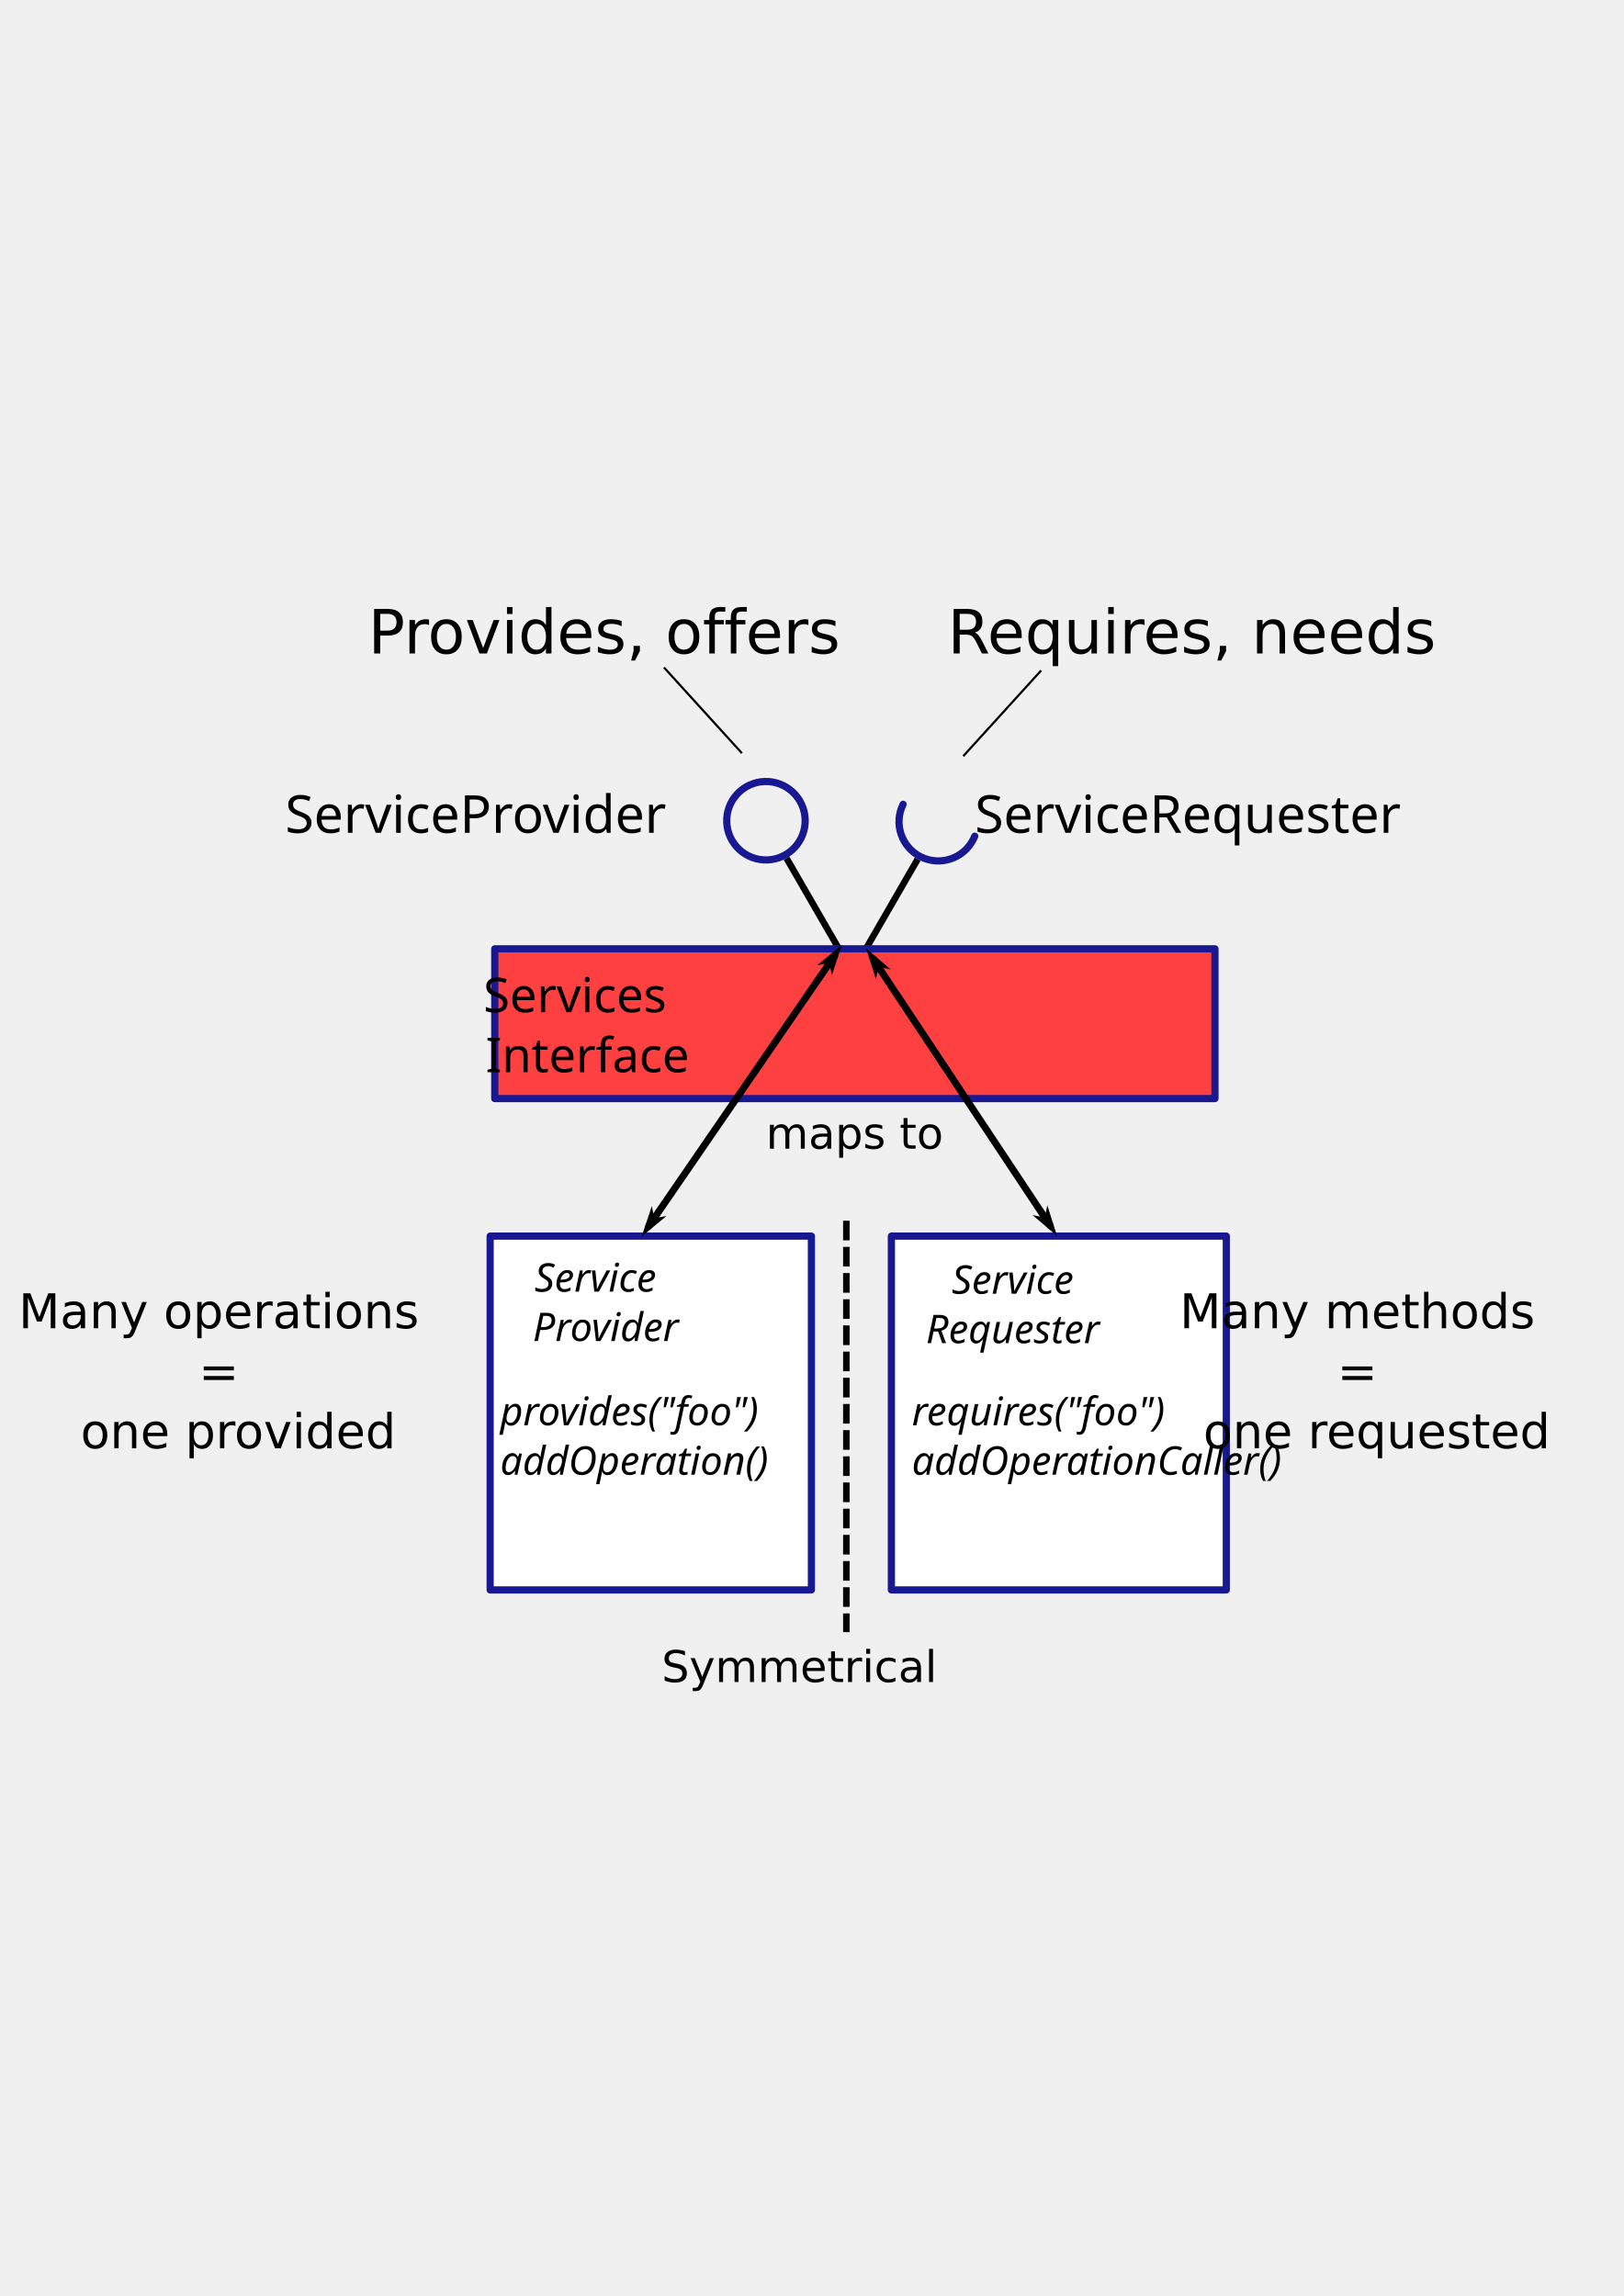
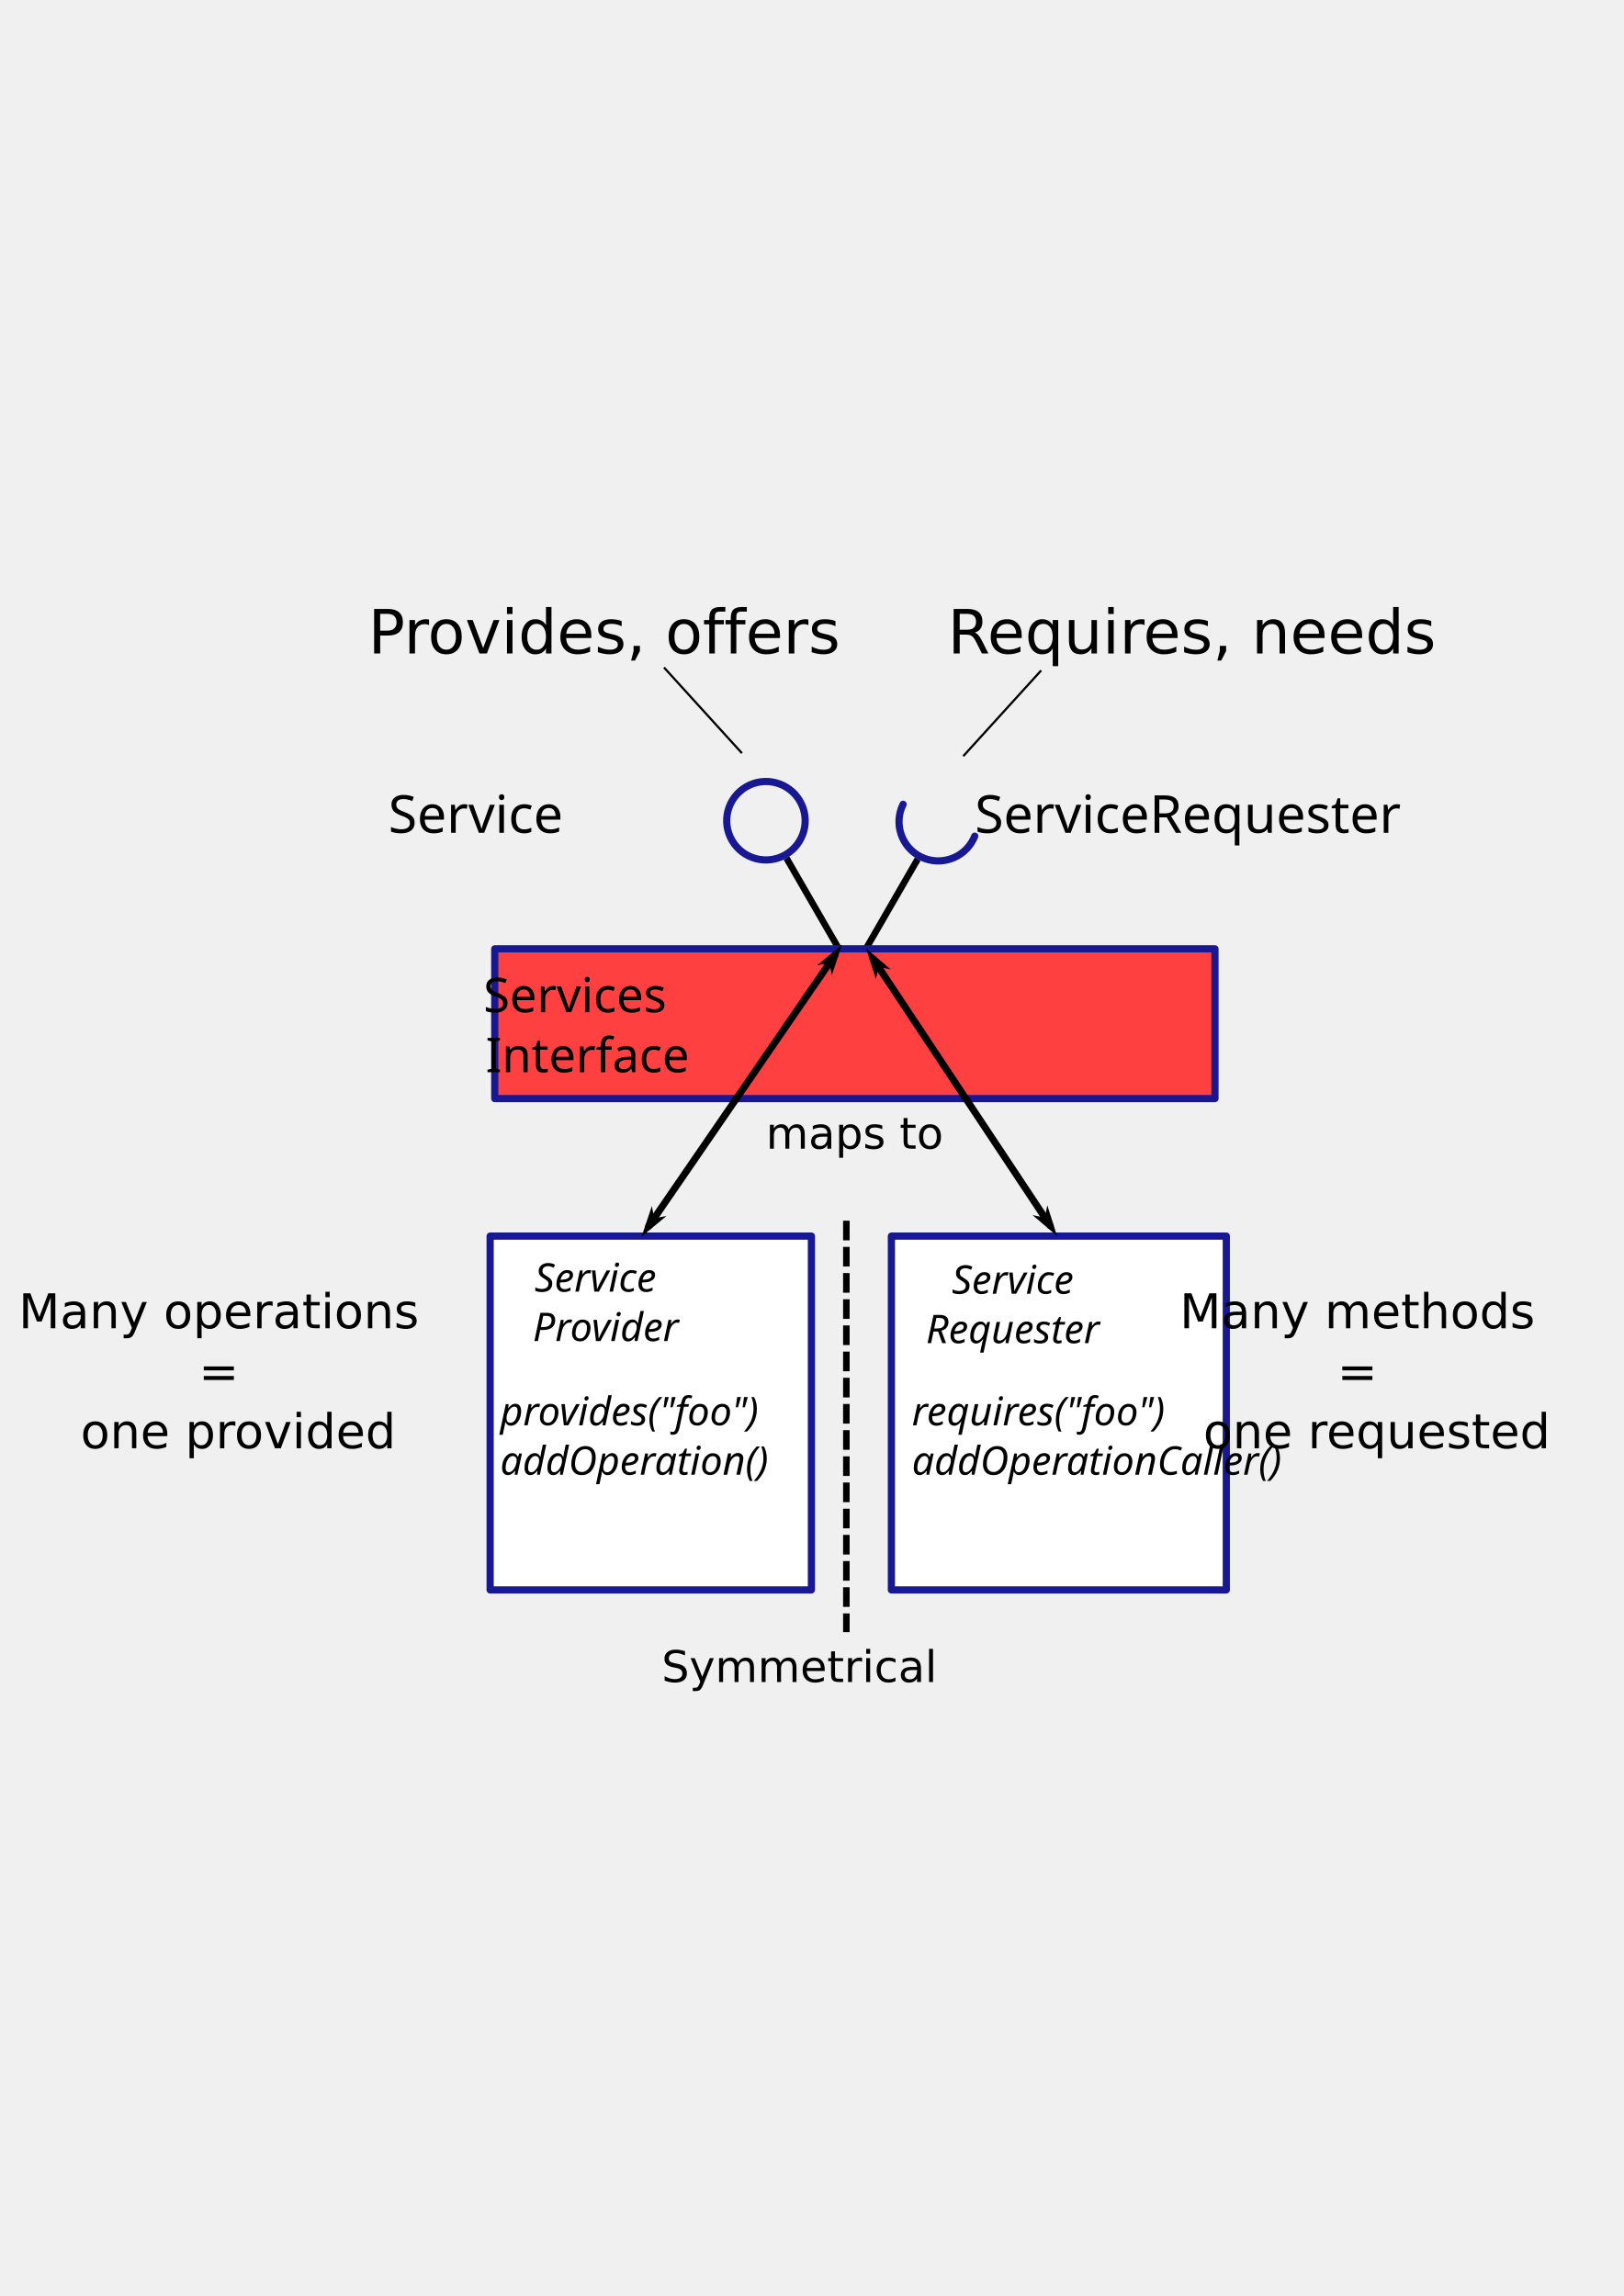
<svg xmlns="http://www.w3.org/2000/svg" width="744.094" height="1052.362" id="svg19159" version="1.1">
  <defs id="defs19161">
    <marker orient="auto" refY="0" refX="0" id="Arrow1Sstart" style="overflow:visible">
      <path id="path3345" d="M 0,0 5,-5 -12.5,0 5,5 0,0 z" style="fill-rule:evenodd;stroke:#000000;stroke-width:1pt;marker-start:none" transform="matrix(0.2,0,0,0.2,1.2,0)" />
    </marker>
    <marker orient="auto" refY="0" refX="0" id="Arrow1Send" style="overflow:visible">
      <path id="path3342" d="M 0,0 5,-5 -12.5,0 5,5 0,0 z" style="fill-rule:evenodd;stroke:#000000;stroke-width:1pt;marker-start:none" transform="matrix(-0.2,0,0,-0.2,-1.2,0)" />
    </marker>
    <marker orient="auto" refY="0" refX="0" id="marker19114" style="overflow:visible">
      <path id="path19116" d="M 0,0 5,-5 -12.5,0 5,5 0,0 z" style="fill-rule:evenodd;stroke:#000000;stroke-width:1pt;marker-start:none" transform="matrix(0.2,0,0,0.2,1.2,0)" />
    </marker>
    <marker orient="auto" refY="0" refX="0" id="marker19118" style="overflow:visible">
      <path id="path19120" d="M 0,0 5,-5 -12.5,0 5,5 0,0 z" style="fill-rule:evenodd;stroke:#000000;stroke-width:1pt;marker-start:none" transform="matrix(-0.2,0,0,-0.2,-1.2,0)" />
    </marker>
  </defs>
  <g id="layer1">
    <g transform="translate(-138.3357,224.0734)" style="display:inline" id="g13319">
      <g transform="matrix(-0.3588841,0.6216054,0.6216054,0.3588841,683.2133,-196.6394)" id="g5188-7" style="display:inline">
        <path id="path5192-4" d="m 528.643,105.198 71.155,0" style="fill:none;stroke:#000000;stroke-width:4.18;stroke-linecap:butt;stroke-linejoin:miter;stroke-miterlimit:4;stroke-opacity:1;stroke-dasharray:none" />
        <path transform="translate(354.0066,-173.8676)" d="m 148.942,253.485 c 13.806,0.882 24.283,12.789 23.401,26.594 -0.882,13.806 -12.789,24.283 -26.594,23.401 -0.693,-0.044 -1.383,-0.117 -2.07,-0.219" id="path5190-4" style="fill:none;stroke:#181992;stroke-width:4.598;stroke-linecap:round;stroke-linejoin:round;stroke-miterlimit:4;stroke-opacity:1;stroke-dasharray:none;stroke-dashoffset:0;marker:none;visibility:visible;display:inline;overflow:visible" />
      </g>
      <g transform="matrix(0.3588841,0.6216054,-0.6216054,0.3588841,374.4466,-197.0853)" id="g5188">
        <path id="path5192" d="m 528.643,105.198 71.155,0" style="fill:none;stroke:#000000;stroke-width:4.18;stroke-linecap:butt;stroke-linejoin:miter;stroke-miterlimit:4;stroke-opacity:1;stroke-dasharray:none" />
        <path transform="translate(354.0066,-173.8676)" d="m 172.394,278.483 c 0,13.834 -11.215,25.049 -25.049,25.049 -13.834,0 -25.049,-11.215 -25.049,-25.049 0,-13.834 11.215,-25.049 25.049,-25.049 13.834,0 25.049,11.215 25.049,25.049 z" id="path5190" style="fill:none;stroke:#181992;stroke-width:4.598;stroke-linecap:round;stroke-linejoin:round;stroke-miterlimit:4;stroke-opacity:1;stroke-dasharray:none;stroke-dashoffset:0;marker:none;visibility:visible;display:inline;overflow:visible" />
      </g>
    </g>
    <rect style="fill:#ff4040;fill-opacity:1;fill-rule:nonzero;stroke:#181992;stroke-width:3.3;stroke-linecap:round;stroke-linejoin:round;stroke-miterlimit:4;stroke-opacity:1;stroke-dasharray:none;stroke-dashoffset:0;marker:none;visibility:visible;display:inline;overflow:visible" id="rect1932" width="330.054" height="68.642" x="226.731" y="434.892" />
    <text xml:space="preserve" style="font-size:22px;font-style:normal;font-variant:normal;font-weight:normal;font-stretch:normal;text-align:center;line-height:125%;writing-mode:lr-tb;text-anchor:middle;fill:#000000;fill-opacity:1;stroke:none;display:inline;font-family:Sans" x="283.51" y="463.937" id="text1938">
      <tspan x="283.51" y="463.937" id="tspan1942">Services</tspan>
      <tspan x="283.51" y="491.437" id="tspan4529">Interface</tspan>
    </text>
    <rect y="566.563" x="408.498" height="162.171" width="153.479" id="rect1952" style="fill:#ffffff;fill-opacity:1;fill-rule:nonzero;stroke:#181992;stroke-width:3.3;stroke-linecap:round;stroke-linejoin:round;stroke-miterlimit:4;stroke-opacity:1;stroke-dasharray:none;stroke-dashoffset:0;marker:none;visibility:visible;display:inline;overflow:visible" />
    <g style="display:inline" id="g2005" transform="translate(-44.33566,288.0734)">
      <text id="text1964" y="304.899" x="529.633" style="font-size:18.118px;font-style:italic;font-variant:normal;font-weight:normal;font-stretch:normal;text-align:center;line-height:125%;writing-mode:lr-tb;text-anchor:middle;fill:#000000;fill-opacity:1;stroke:none;font-family:Sans" xml:space="preserve">
        <tspan y="304.899" x="529.633" id="tspan3977">Service</tspan>
        <tspan y="327.546" x="529.633" id="tspan19374">Requester</tspan>
        <tspan y="350.193" x="529.633" id="tspan3973" />
      </text>
    </g>
    <rect y="566.563" x="224.62" height="162.171" width="147.228" id="rect1950" style="fill:#ffffff;fill-opacity:1;fill-rule:nonzero;stroke:#181992;stroke-width:3.3;stroke-linecap:round;stroke-linejoin:round;stroke-miterlimit:4;stroke-opacity:1;stroke-dasharray:none;stroke-dashoffset:0;marker:none;visibility:visible;display:inline;overflow:visible" />
    <g style="display:inline" id="g2012" transform="translate(-88.33566,288.0734)">
      <text id="text1970" y="303.952" x="382.393" style="font-size:18.118px;font-style:italic;font-variant:normal;font-weight:normal;font-stretch:normal;text-align:center;line-height:125%;writing-mode:lr-tb;text-anchor:middle;fill:#000000;fill-opacity:1;stroke:none;font-family:Sans" xml:space="preserve">
        <tspan y="303.952" x="382.393" id="tspan7267">Service</tspan>
        <tspan y="326.599" x="382.393" id="tspan19366">Provider</tspan>
      </text>
    </g>
    <text xml:space="preserve" style="font-size:24px;font-style:normal;font-variant:normal;font-weight:normal;font-stretch:normal;text-align:center;line-height:125%;writing-mode:lr-tb;text-anchor:middle;fill:#000000;fill-opacity:1;stroke:none;display:inline;font-family:Sans" x="559.965" y="381.718" id="text5263">
      <tspan id="tspan5265" x="559.965" y="381.718">ServiceRequester</tspan>
    </text>
    <text id="text7273" y="653.281" x="229.219" style="font-size:18.118px;font-style:italic;font-variant:normal;font-weight:normal;font-stretch:normal;text-align:start;line-height:125%;writing-mode:lr-tb;text-anchor:start;fill:#000000;fill-opacity:1;stroke:none;display:inline;font-family:Sans" xml:space="preserve">
      <tspan y="653.281" x="229.219" id="tspan7283">provides("foo")</tspan>
      <tspan y="675.928" x="229.219" id="tspan19937">addOperation()</tspan>
    </text>
    <text id="text7296" y="653.281" x="417.882" style="font-size:18.118px;font-style:italic;font-variant:normal;font-weight:normal;font-stretch:normal;text-align:start;line-height:125%;writing-mode:lr-tb;text-anchor:start;fill:#000000;fill-opacity:1;stroke:none;display:inline;font-family:Sans" xml:space="preserve">
      <tspan y="653.281" x="417.882" id="tspan7318">requires("foo")</tspan>
      <tspan y="675.928" x="417.882" id="tspan19939">addOperationCaller()</tspan>
    </text>
    <path style="fill:none;stroke:#000000;stroke-width:3.2;stroke-linecap:round;stroke-linejoin:miter;stroke-miterlimit:4;stroke-opacity:1;stroke-dasharray:none;marker-start:url(#Arrow1Sstart);marker-end:url(#Arrow1Send);display:inline" d="M 382.654,437.722 297.267,562.057" id="path3402" />
    <path style="fill:none;stroke:#000000;stroke-width:3.2;stroke-linecap:round;stroke-linejoin:miter;stroke-miterlimit:4;stroke-opacity:1;stroke-dasharray:none;marker-start:url(#Arrow1Sstart);marker-end:url(#Arrow1Send);display:inline" d="m 400.101,439.471 81.167,122.298" id="path4291" />
    <text xml:space="preserve" style="font-size:24px;font-style:normal;font-variant:normal;font-weight:normal;font-stretch:normal;text-align:center;line-height:125%;writing-mode:lr-tb;text-anchor:middle;fill:#000000;fill-opacity:1;stroke:none;display:inline;font-family:Sans" x="233.597" y="381.718" id="text5263-8">
-       <tspan id="tspan5265-8" x="233.597" y="381.718">ServiceProvider</tspan>
+       <tspan id="tspan5265-8" x="233.597" y="381.718">Service</tspan>
    </text>
    <text xml:space="preserve" style="font-size:20px;font-style:normal;font-weight:normal;fill:#000000;fill-opacity:1;stroke:none;display:inline;font-family:Bitstream Vera Sans" x="351.019" y="526.496" id="text19427">
      <tspan id="tspan19429" x="351.019" y="526.496">maps to</tspan>
    </text>
    <text xml:space="preserve" style="font-size:28px;font-style:normal;font-weight:normal;fill:#000000;fill-opacity:1;stroke:none;font-family:Bitstream Vera Sans" x="168.714" y="299.505" id="text19266">
      <tspan id="tspan19268" x="168.714" y="299.505">Provides, offers</tspan>
    </text>
    <text xml:space="preserve" style="font-size:28px;font-style:normal;font-weight:normal;fill:#000000;fill-opacity:1;stroke:none;font-family:Bitstream Vera Sans" x="434.286" y="299.505" id="text19270">
      <tspan id="tspan19272" x="434.286" y="299.505">Requires, needs</tspan>
    </text>
    <path style="fill:none;stroke:#000000;stroke-width:1px;stroke-linecap:butt;stroke-linejoin:miter;stroke-opacity:1" d="M 304.286,305.934 340,345.219" id="path19274" />
    <path style="fill:none;stroke:#000000;stroke-width:1px;stroke-linecap:butt;stroke-linejoin:miter;stroke-opacity:1" d="m 477.143,307.291 -35.714,39.286" id="path19274-0" />
    <text xml:space="preserve" style="font-size:28px;font-style:normal;font-weight:normal;text-align:center;text-anchor:middle;fill:#000000;fill-opacity:1;stroke:none;font-family:Bitstream Vera Sans" x="131.429" y="608.791" id="text19300">
      <tspan id="tspan19302" x="131.429" y="608.791" style="font-size:22px">Many operations</tspan>
      <tspan x="131.429" y="636.291" id="tspan19304" style="font-size:22px">=</tspan>
      <tspan x="131.429" y="663.791" style="font-size:22px" id="tspan19339">one provided</tspan>
    </text>
    <text xml:space="preserve" style="font-size:28px;font-style:normal;font-weight:normal;text-align:center;text-anchor:middle;fill:#000000;fill-opacity:1;stroke:none;font-family:Bitstream Vera Sans" x="653.185" y="608.791" id="text19300-7">
      <tspan id="tspan19302-1" x="653.185" y="608.791" style="font-size:22px">Many methods</tspan>
      <tspan x="653.185" y="636.291" id="tspan19304-8" style="font-size:22px">=</tspan>
      <tspan x="653.185" y="663.791" style="font-size:22px" id="tspan19341">one requested</tspan>
    </text>
    <path style="fill:none;stroke:#000000;stroke-width:3;stroke-linecap:butt;stroke-linejoin:miter;stroke-opacity:1;stroke-miterlimit:4;stroke-dasharray:9,3;stroke-dashoffset:0" d="m 387.857,559.505 0,188.571" id="path19383" />
    <text xml:space="preserve" style="font-size:28px;font-style:normal;font-weight:normal;fill:#000000;fill-opacity:1;stroke:none;font-family:Bitstream Vera Sans;text-anchor:middle;text-align:center;writing-mode:lr;line-height:125%" x="388.571" y="770.934" id="text19919">
      <tspan id="tspan19921" x="388.571" y="770.934" style="font-size:20px;text-anchor:middle;text-align:center;writing-mode:lr;line-height:125%">Symmetrical</tspan>
    </text>
  </g>
</svg>
